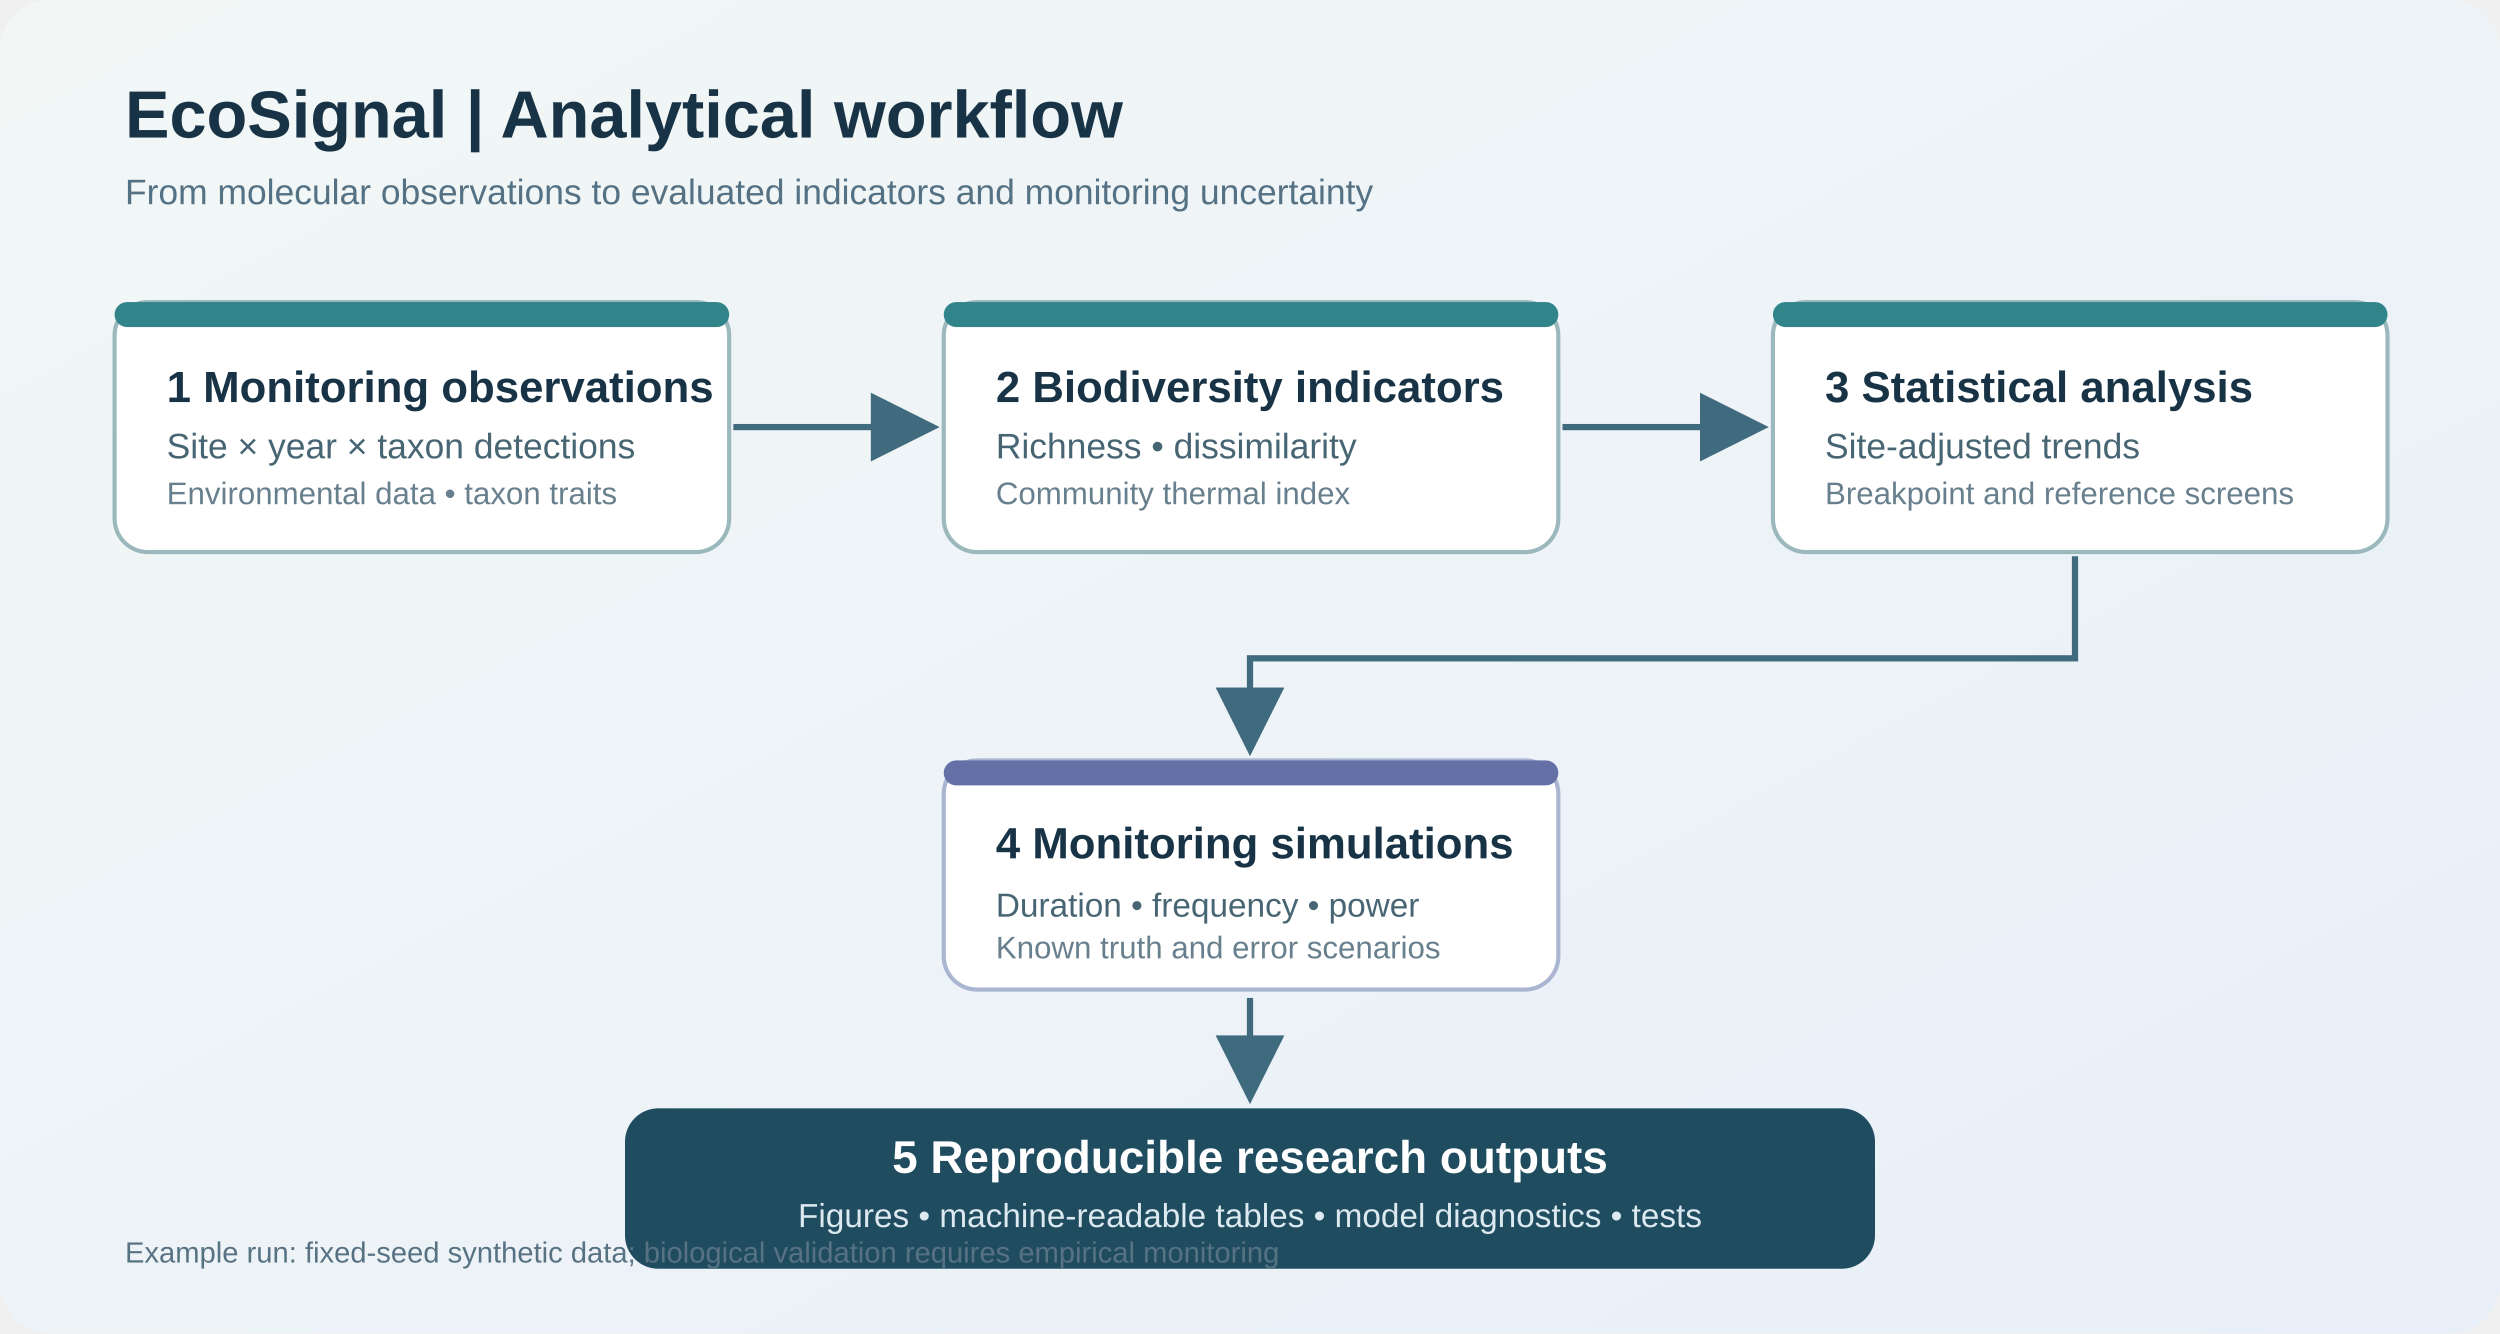
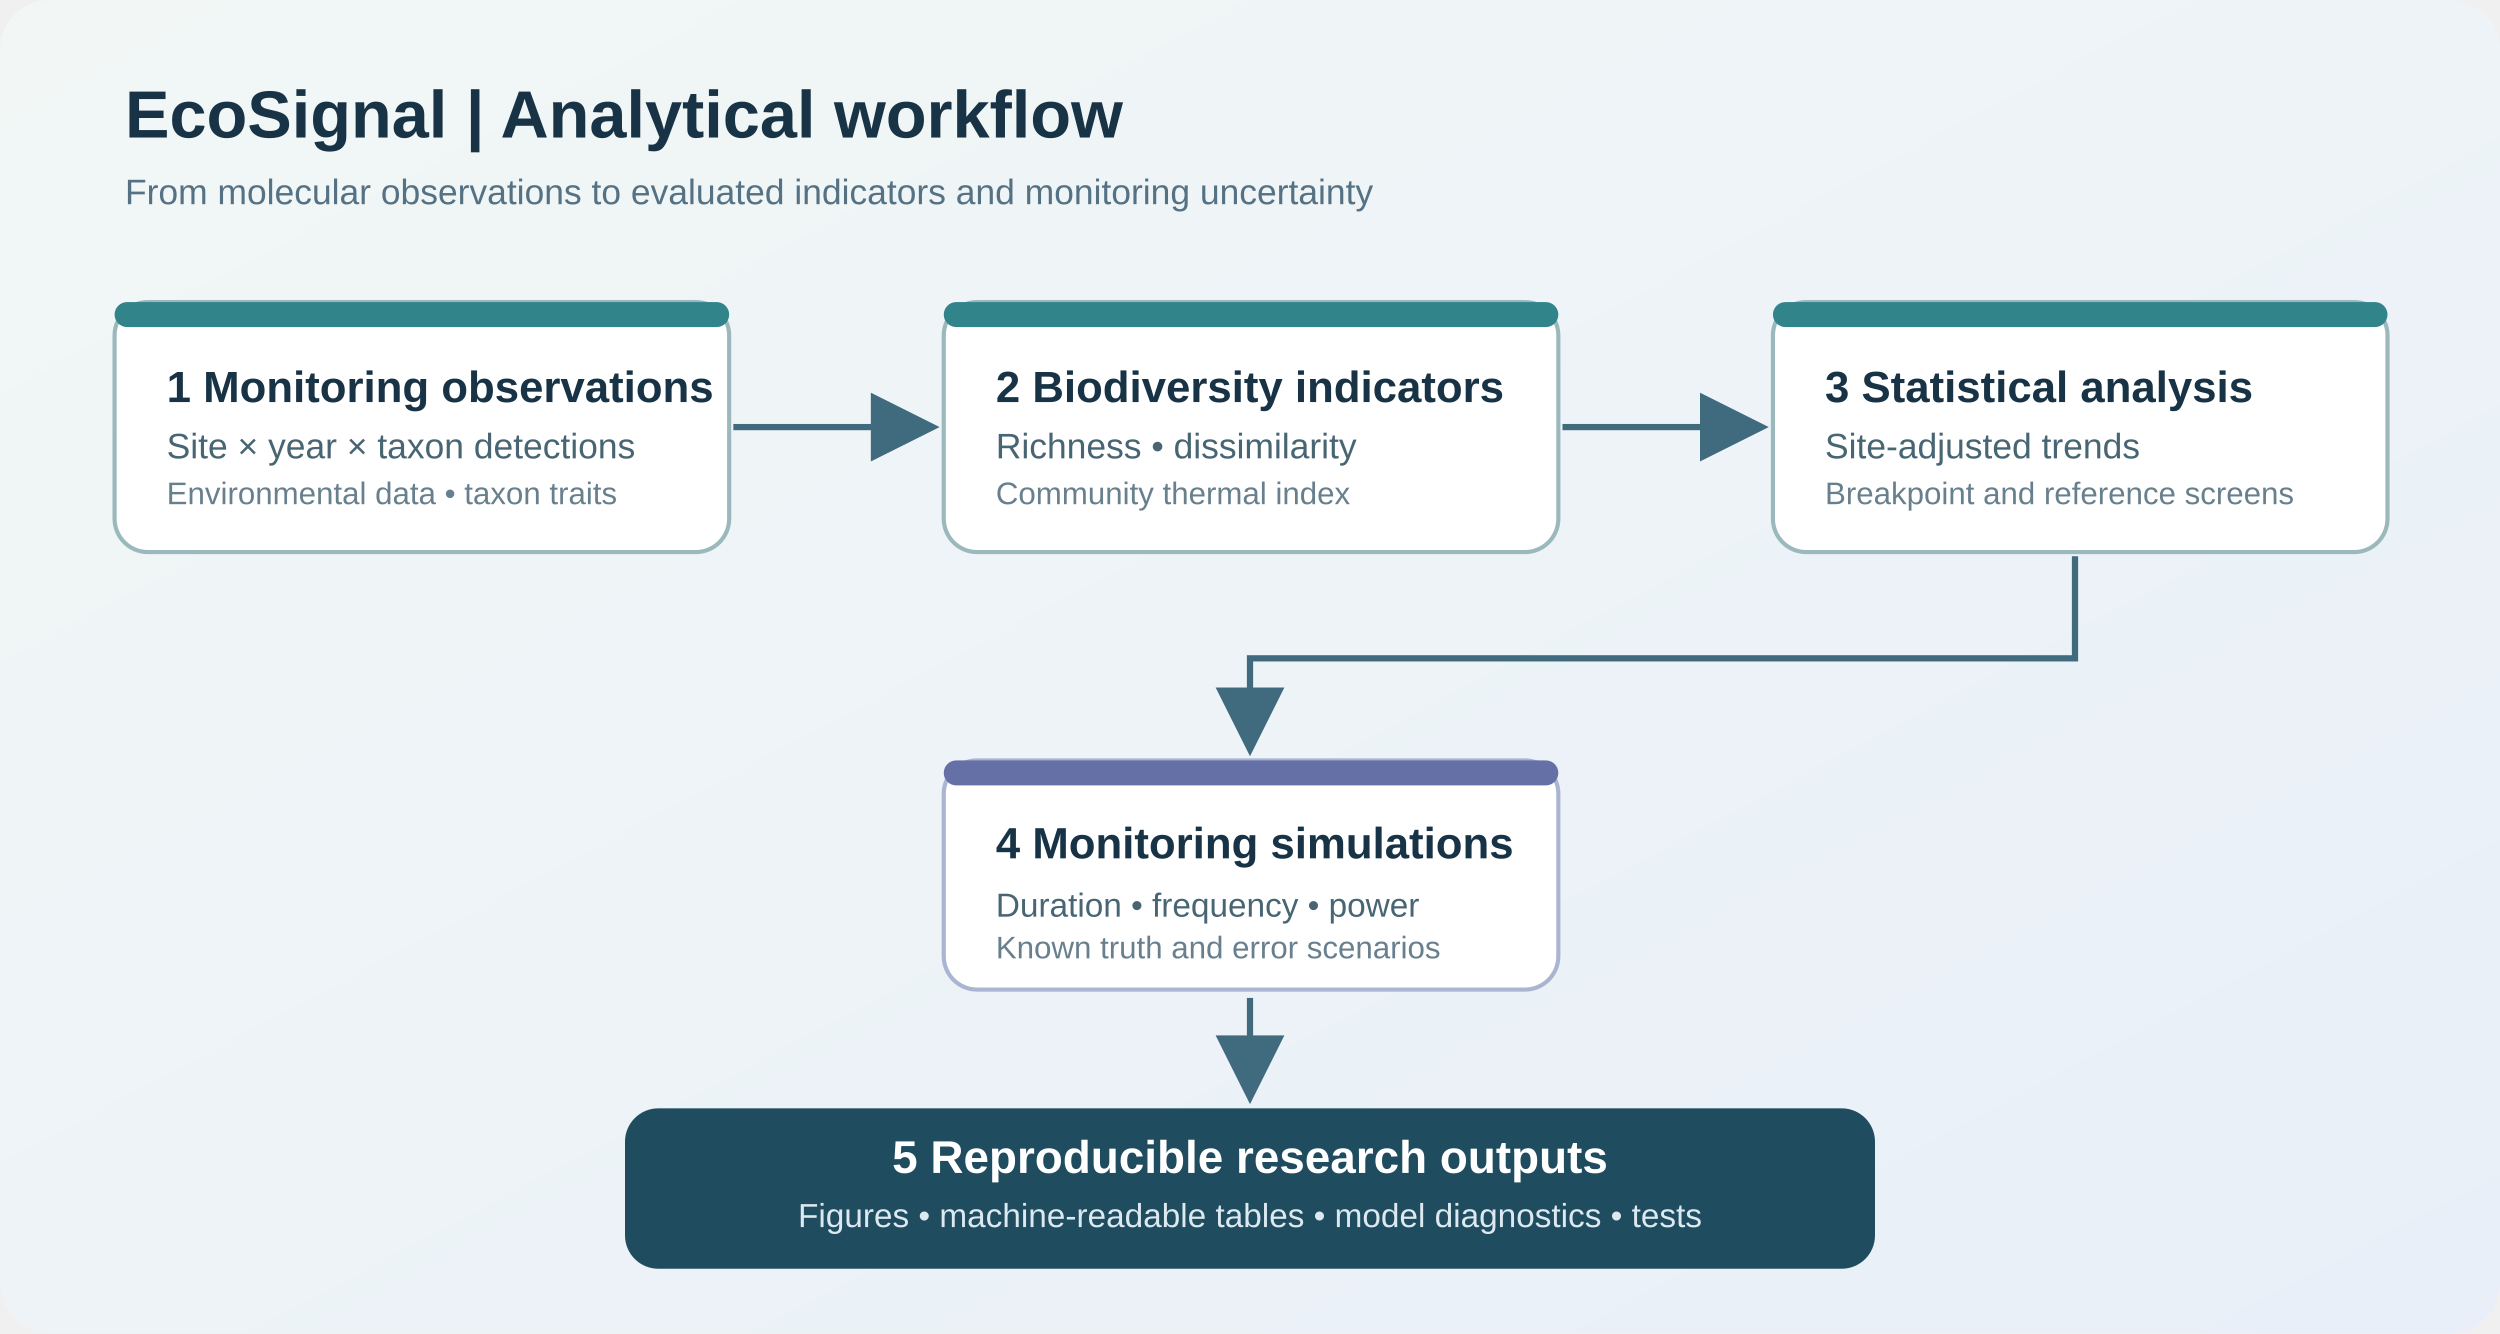
<svg xmlns="http://www.w3.org/2000/svg" viewBox="0 0 1200 640" role="img" aria-label="EcoSignal workflow: synthetic ecological process and detection histories; indicator computation; statistical inference, reference screening and monitoring design; reproducible reporting">
  <defs>
    <linearGradient id="bg" x2="1" y2="1">
      <stop stop-color="#f2f7f6" />
      <stop offset="1" stop-color="#e8eff8" />
    </linearGradient>
    <marker id="arr" markerWidth="11" markerHeight="11" refX="9" refY="5.5" orient="auto">
      <path d="M0,0 L11,5.5 L0,11 Z" fill="#406a7e" />
    </marker>
  </defs>
  <rect width="1200" height="640" rx="24" fill="url(#bg)" />
  <text x="60" y="66" font-family="Arial,sans-serif" font-size="32" font-weight="700" fill="#183346">EcoSignal | Analytical workflow</text>
  <text x="60" y="98" font-family="Arial,sans-serif" font-size="17" fill="#557184">From molecular observations to evaluated indicators and monitoring uncertainty</text>
  <g font-family="Arial,sans-serif">
    <rect x="55" y="145" width="295" height="120" rx="16" fill="#ffffff" stroke="#9bb9bd" stroke-width="2" />
    <rect x="55" y="145" width="295" height="12" rx="6" fill="#32848b" />
    <text x="80" y="193" font-size="21" font-weight="700" fill="#183346">1  Monitoring observations</text>
    <text x="80" y="220" font-size="17" fill="#476573">Site × year × taxon detections</text>
    <text x="80" y="242" font-size="15" fill="#687f8d">Environmental data • taxon traits</text>
    <rect x="453" y="145" width="295" height="120" rx="16" fill="#ffffff" stroke="#9bb9bd" stroke-width="2" />
    <rect x="453" y="145" width="295" height="12" rx="6" fill="#32848b" />
    <text x="478" y="193" font-size="21" font-weight="700" fill="#183346">2  Biodiversity indicators</text>
    <text x="478" y="220" font-size="17" fill="#476573">Richness • dissimilarity</text>
    <text x="478" y="242" font-size="15" fill="#687f8d">Community thermal index</text>
    <rect x="851" y="145" width="295" height="120" rx="16" fill="#ffffff" stroke="#9bb9bd" stroke-width="2" />
    <rect x="851" y="145" width="295" height="12" rx="6" fill="#32848b" />
    <text x="876" y="193" font-size="21" font-weight="700" fill="#183346">3  Statistical analysis</text>
    <text x="876" y="220" font-size="17" fill="#476573">Site-adjusted trends</text>
    <text x="876" y="242" font-size="15" fill="#687f8d">Breakpoint and reference screens</text>
    <path d="M352 205 H445" stroke="#406a7e" stroke-width="3" marker-end="url(#arr)" />
    <path d="M750 205 H843" stroke="#406a7e" stroke-width="3" marker-end="url(#arr)" />
    <path d="M996 267 V316 H600 V357" stroke="#406a7e" stroke-width="3" fill="none" marker-end="url(#arr)" />
    <rect x="453" y="365" width="295" height="110" rx="16" fill="#ffffff" stroke="#aab5d2" stroke-width="2" />
    <rect x="453" y="365" width="295" height="12" rx="6" fill="#6571a6" />
    <text x="478" y="412" font-size="21" font-weight="700" fill="#183346">4  Monitoring simulations</text>
    <text x="478" y="440" font-size="16" fill="#476573">Duration • frequency • power</text>
    <text x="478" y="460" font-size="15" fill="#687f8d">Known truth and error scenarios</text>
    <path d="M600 479 V524" stroke="#406a7e" stroke-width="3" marker-end="url(#arr)" />
    <rect x="300" y="532" width="600" height="77" rx="16" fill="#204c60" />
    <text x="600" y="563" text-anchor="middle" font-size="22" font-weight="700" fill="#fff">5  Reproducible research outputs</text>
    <text x="600" y="589" text-anchor="middle" font-size="16" fill="#dce9f0">Figures • machine-readable tables • model diagnostics • tests</text>
-     <text x="60" y="606" font-size="14" fill="#577283">Example run: fixed-seed synthetic data; biological validation requires empirical monitoring</text>
  </g>
</svg>
